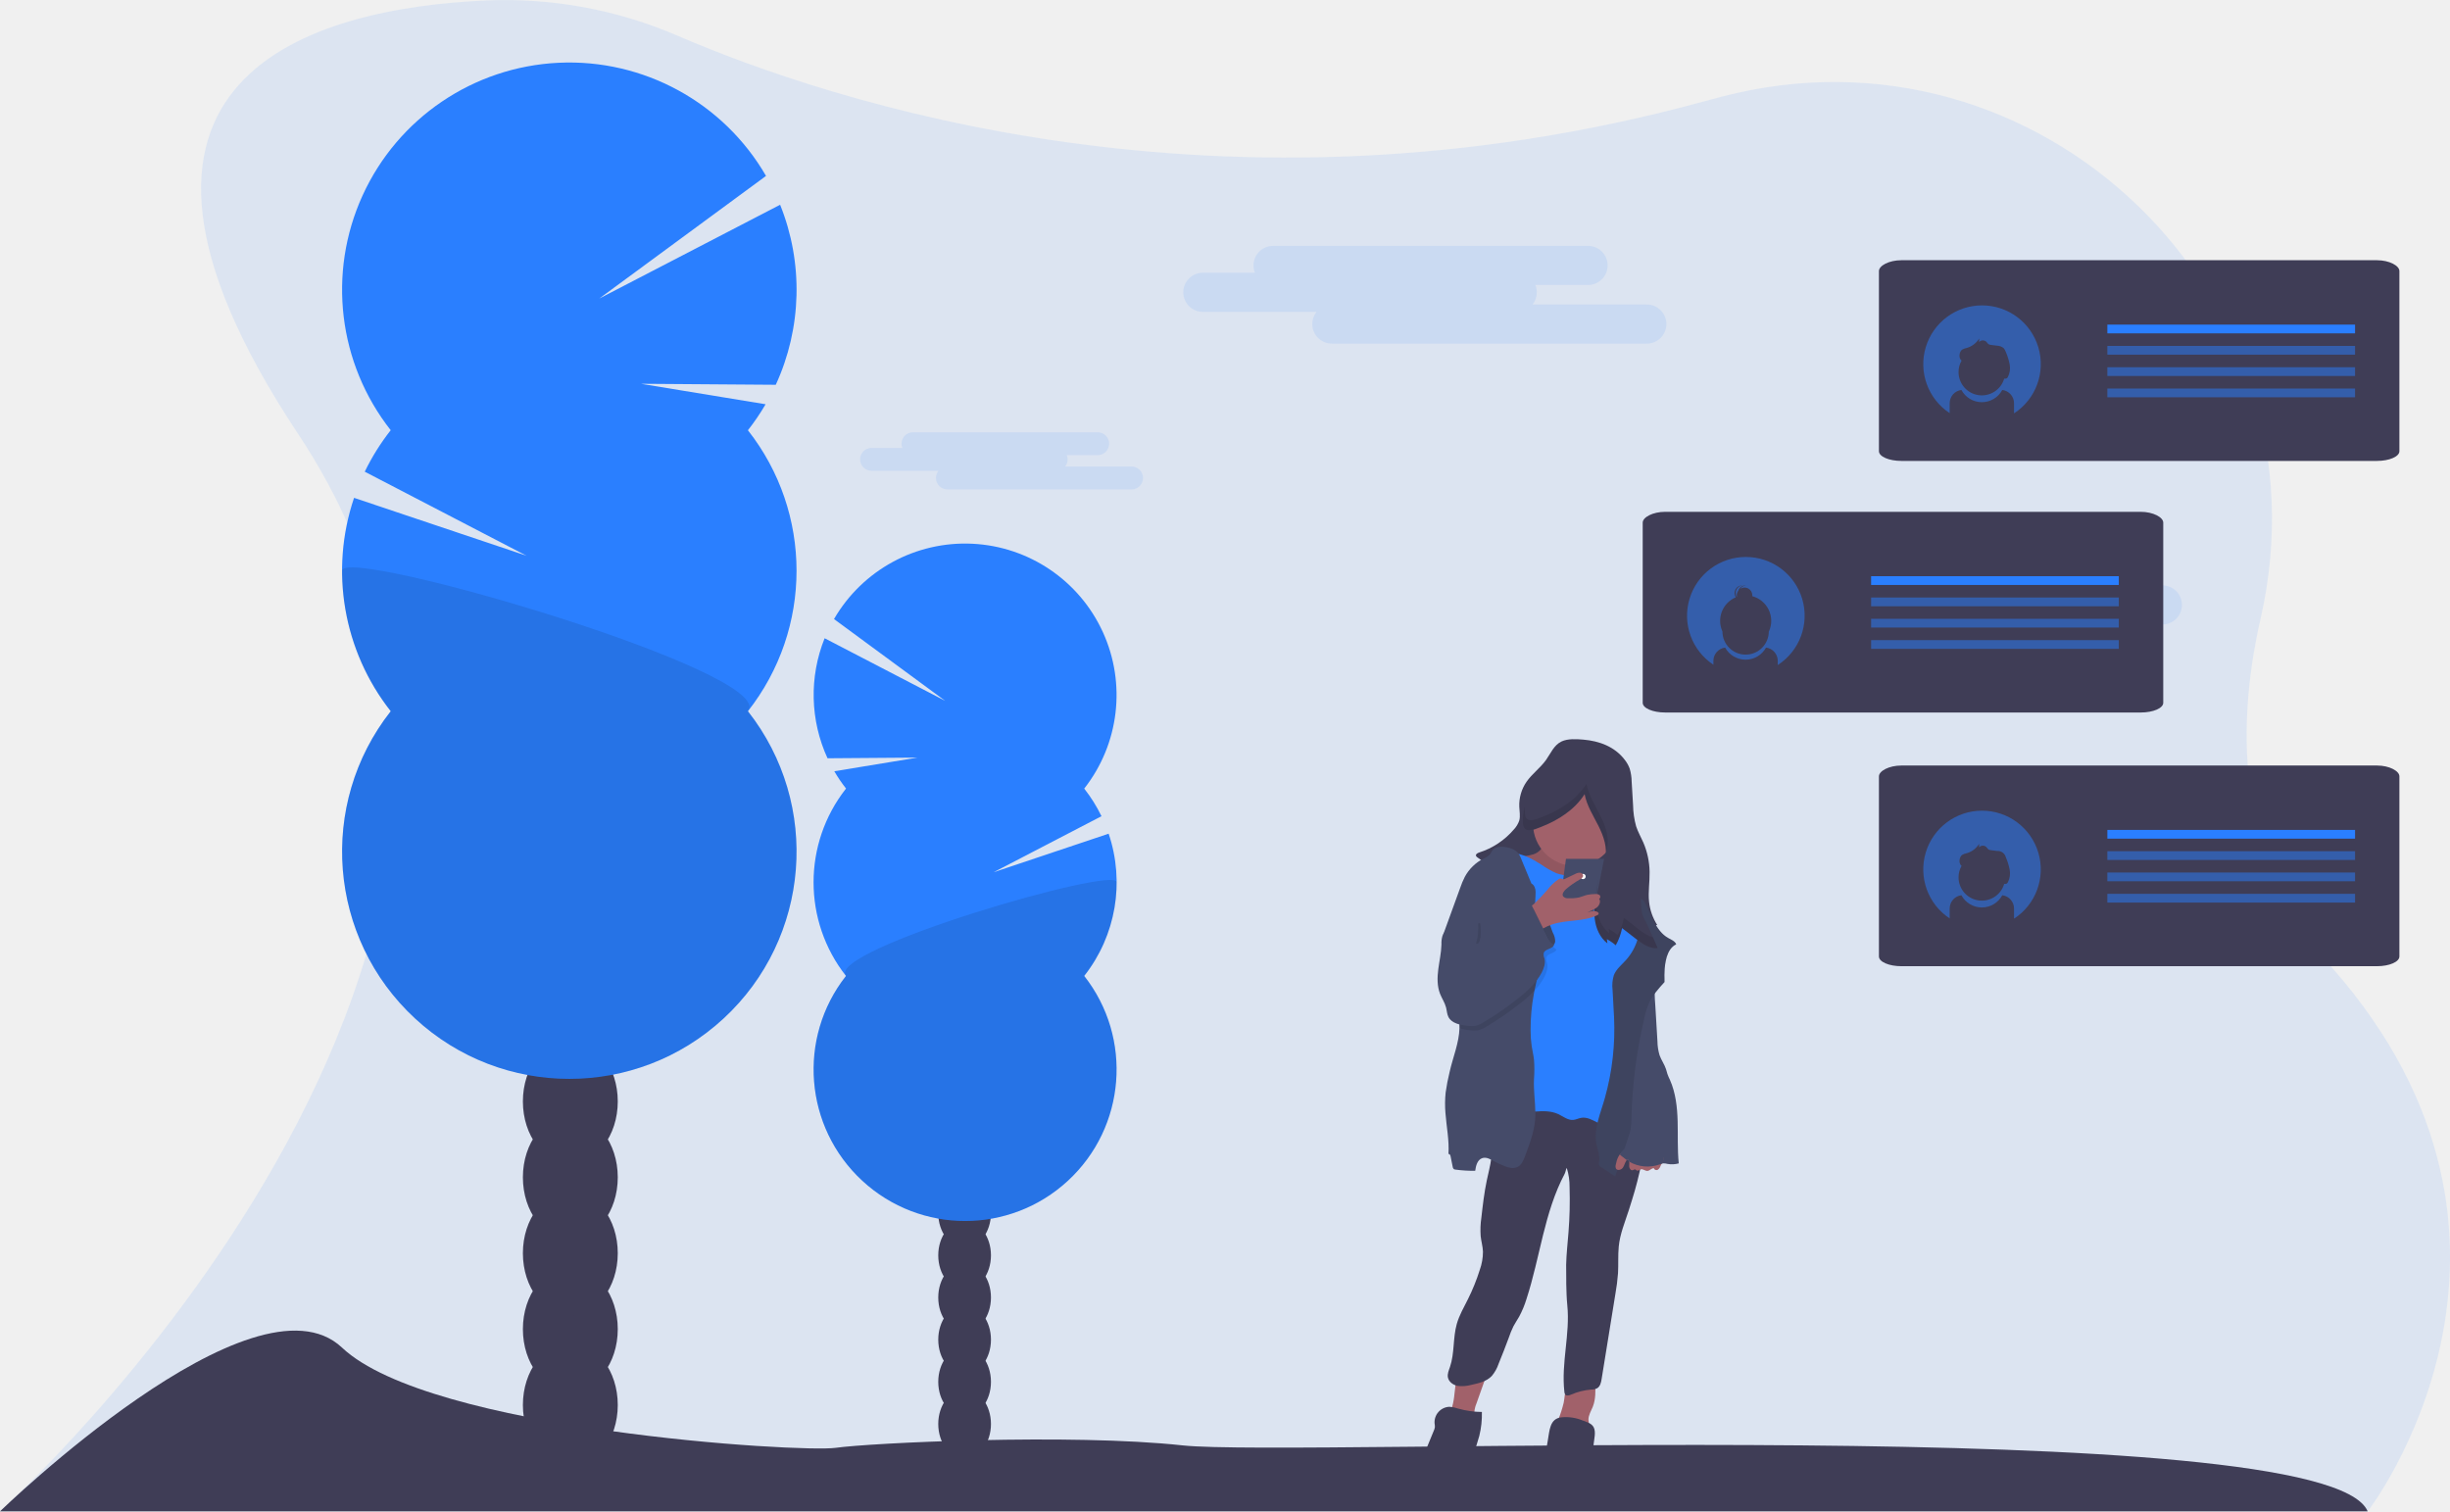
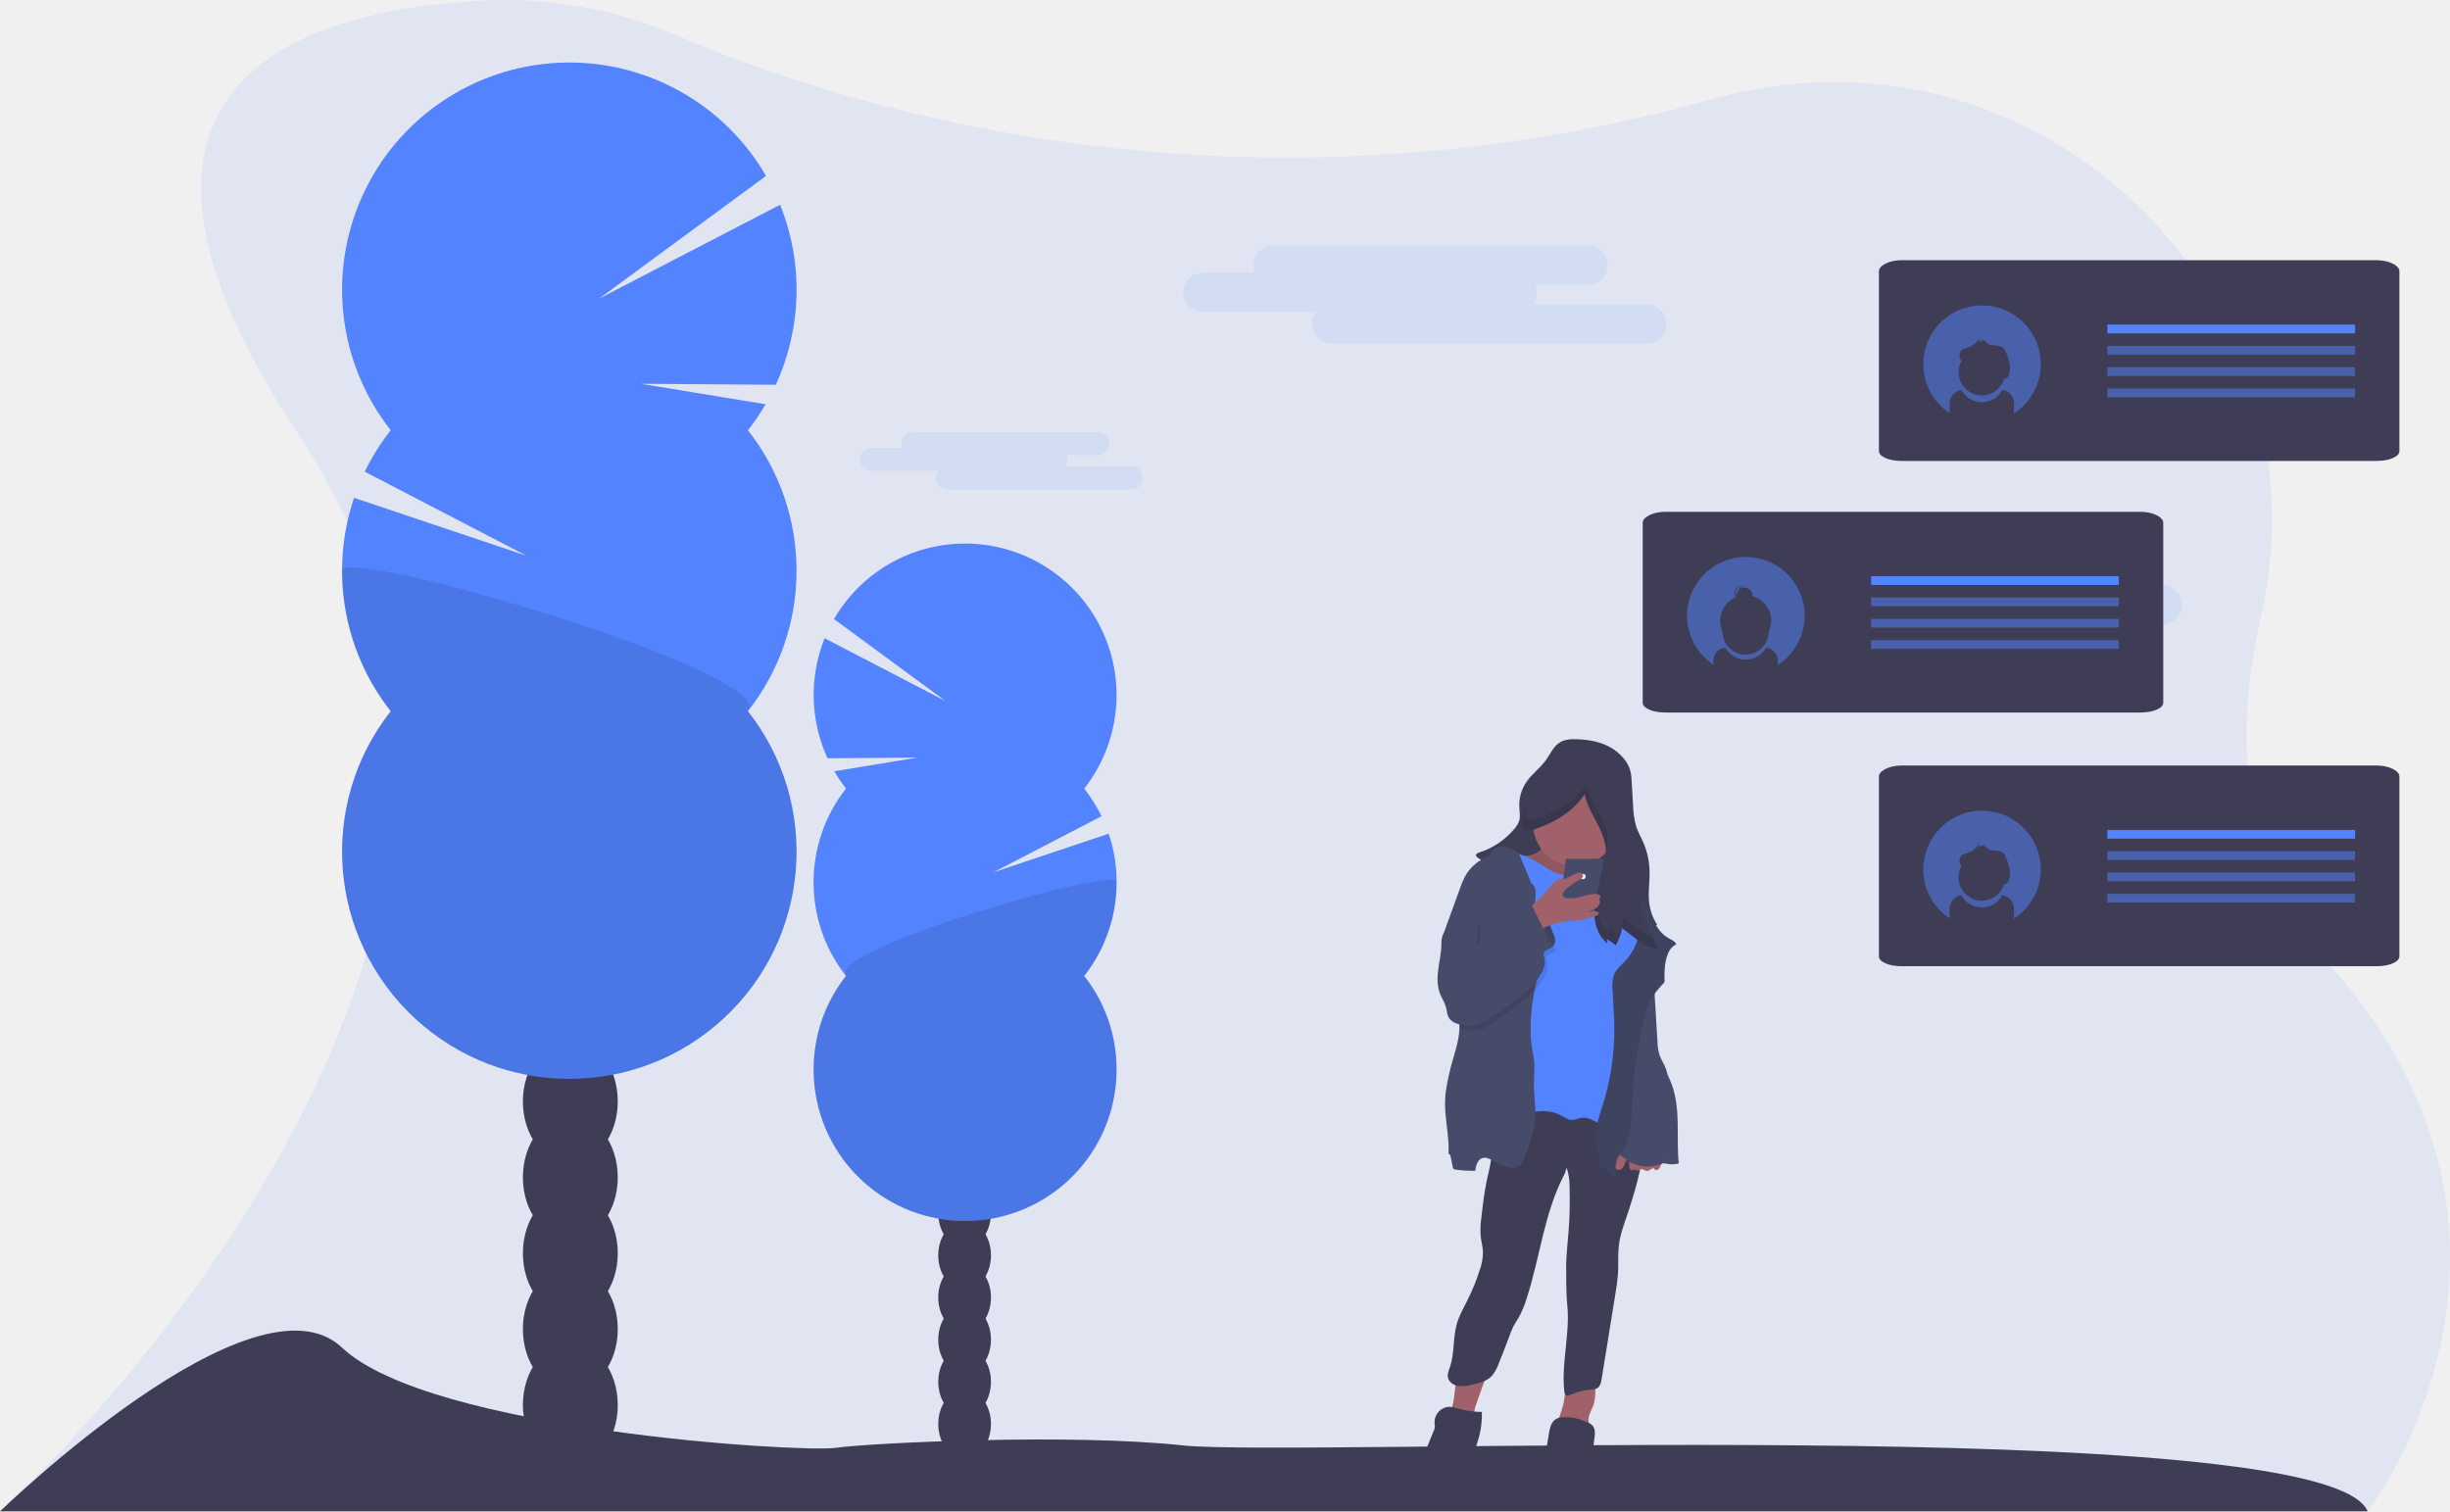
<svg xmlns="http://www.w3.org/2000/svg" id="abd2d575-db47-4a01-ab9c-7ced98725eec" data-name="Layer 1" width="1162" height="716.89" viewBox="0 0 1162 716.89">
-   <path d="M19,808.44H1142S1240.45,681,1124.57,550c-43-48.58-46.27-108.65-33.39-165C1126,232.68,986.65,97.88,835.46,137.44c-2.88.76-5.79,1.53-8.72,2.33-227.89,62.15-414.47-.31-486.28-31.23a206.52,206.52,0,0,0-90.8-16.78c-80.59,3.6-202.72,34.64-89.28,205.62C320.31,538.42,19,808.44,19,808.44Z" transform="translate(-19 -91.56)" fill="#2a7fff" opacity="0.1" />
+   <path d="M19,808.44H1142S1240.45,681,1124.57,550c-43-48.58-46.27-108.65-33.39-165C1126,232.68,986.65,97.88,835.46,137.44c-2.88.76-5.79,1.53-8.72,2.33-227.89,62.15-414.47-.31-486.28-31.23a206.52,206.52,0,0,0-90.8-16.78c-80.59,3.6-202.72,34.64-89.28,205.62C320.31,538.42,19,808.44,19,808.44Z" transform="translate(-19 -91.56)" fill="#5383ff" opacity="0.1" />
  <ellipse cx="270.5" cy="666.44" rx="22.5" ry="29.45" fill="#3f3d56" />
  <ellipse cx="270.5" cy="630.44" rx="22.5" ry="29.45" fill="#3f3d56" />
  <ellipse cx="270.5" cy="594.44" rx="22.5" ry="29.45" fill="#3f3d56" />
  <ellipse cx="270.5" cy="558.44" rx="22.5" ry="29.45" fill="#3f3d56" />
  <ellipse cx="270.5" cy="522.44" rx="22.5" ry="29.45" fill="#3f3d56" />
  <ellipse cx="270.5" cy="486.44" rx="22.5" ry="29.45" fill="#3f3d56" />
  <ellipse cx="270.5" cy="450.44" rx="22.5" ry="29.45" fill="#3f3d56" />
  <ellipse cx="457.5" cy="675.44" rx="12.5" ry="16.36" fill="#3f3d56" />
  <ellipse cx="457.5" cy="655.44" rx="12.5" ry="16.36" fill="#3f3d56" />
  <ellipse cx="457.5" cy="635.44" rx="12.5" ry="16.36" fill="#3f3d56" />
  <ellipse cx="457.5" cy="615.44" rx="12.5" ry="16.36" fill="#3f3d56" />
  <ellipse cx="457.5" cy="595.44" rx="12.5" ry="16.36" fill="#3f3d56" />
  <ellipse cx="457.5" cy="575.44" rx="12.5" ry="16.36" fill="#3f3d56" />
  <ellipse cx="457.5" cy="555.44" rx="12.5" ry="16.36" fill="#3f3d56" />
-   <path d="M373.73,295.64a109.12,109.12,0,0,0,8.38-12.33L323,273.6l63.94.47A108,108,0,0,0,389,188.68l-85.79,44.5L382.31,175a107.78,107.78,0,1,0-178,120.62A107.91,107.91,0,0,0,192,315.3l76.74,39.87L186.93,327.7a107.81,107.81,0,0,0,17.38,101.21,107.77,107.77,0,1,0,169.42,0,107.81,107.81,0,0,0,0-133.27Z" transform="translate(-19 -91.56)" fill="#2a7fff" />
+   <path d="M373.73,295.64a109.12,109.12,0,0,0,8.38-12.33L323,273.6l63.94.47A108,108,0,0,0,389,188.68l-85.79,44.5L382.31,175a107.78,107.78,0,1,0-178,120.62A107.91,107.91,0,0,0,192,315.3l76.74,39.87L186.93,327.7a107.81,107.81,0,0,0,17.38,101.21,107.77,107.77,0,1,0,169.42,0,107.81,107.81,0,0,0,0-133.27Z" transform="translate(-19 -91.56)" fill="#5383ff" />
  <path d="M181.24,362.28a107.29,107.29,0,0,0,23.07,66.63,107.77,107.77,0,1,0,169.42,0C388.17,410.57,181.24,350.18,181.24,362.28Z" transform="translate(-19 -91.56)" opacity="0.1" />
-   <path d="M420.28,465.61a70.68,70.68,0,0,1-5.58-8.22l39.41-6.48-42.63.32a72,72,0,0,1-1.37-56.93L467.3,424,414.56,385.2a71.85,71.85,0,1,1,118.67,80.41,71.62,71.62,0,0,1,8.19,13.1l-51.16,26.58L544.81,487a71.85,71.85,0,0,1-11.58,67.48,71.85,71.85,0,1,1-113,0,71.89,71.89,0,0,1,0-88.85Z" transform="translate(-19 -91.56)" fill="#2a7fff" />
+   <path d="M420.28,465.61a70.68,70.68,0,0,1-5.58-8.22l39.41-6.48-42.63.32a72,72,0,0,1-1.37-56.93L467.3,424,414.56,385.2a71.85,71.85,0,1,1,118.67,80.41,71.62,71.62,0,0,1,8.19,13.1l-51.16,26.58L544.81,487a71.85,71.85,0,0,1-11.58,67.48,71.85,71.85,0,1,1-113,0,71.89,71.89,0,0,1,0-88.85Z" transform="translate(-19 -91.56)" fill="#5383ff" />
  <path d="M548.61,510a71.57,71.57,0,0,1-15.38,44.43,71.85,71.85,0,1,1-113,0C410.65,542.23,548.61,502,548.61,510Z" transform="translate(-19 -91.56)" opacity="0.1" />
  <path d="M19,808.44s120.52-117,162.24-77.64,217.87,49.83,234.1,47.51,111.25-6.95,164.56-1.16,542.35-16.22,562.05,31.29Z" transform="translate(-19 -91.56)" fill="#3f3d56" />
-   <path d="M800.08,236h-54.2a9.23,9.23,0,0,0,2-5.8,9.33,9.33,0,0,0-.68-3.47h25a9.27,9.27,0,0,0,0-18.54H622.77a9.3,9.3,0,0,0-9.27,9.27,9.1,9.1,0,0,0,.69,3.47h-25a9.28,9.28,0,0,0,0,18.55h54.2a9.2,9.2,0,0,0-2,5.79,9.3,9.3,0,0,0,9.27,9.27H800.08a9.27,9.27,0,0,0,0-18.54Z" transform="translate(-19 -91.56)" fill="#2a7fff" opacity="0.1" />
-   <path d="M1044.6,369.23H990.4a9.23,9.23,0,0,0,2.05-5.8,9.13,9.13,0,0,0-.68-3.47h25a9.27,9.27,0,0,0,0-18.54H867.3a9.3,9.3,0,0,0-9.27,9.27,9.09,9.09,0,0,0,.68,3.47h-25a9.28,9.28,0,0,0,0,18.55h54.2a9.2,9.2,0,0,0-2,5.79,9.3,9.3,0,0,0,9.27,9.27H1044.6a9.27,9.27,0,1,0,0-18.54Z" transform="translate(-19 -91.56)" fill="#2a7fff" opacity="0.1" />
-   <path d="M555.92,312.84H524.17a5.39,5.39,0,0,0,1.2-3.39,5.53,5.53,0,0,0-.4-2h14.66a5.43,5.43,0,0,0,0-10.86H452a5.45,5.45,0,0,0-5.43,5.43,5.34,5.34,0,0,0,.41,2H432.36a5.43,5.43,0,1,0,0,10.86h31.75a5.39,5.39,0,0,0-1.2,3.39,5.45,5.45,0,0,0,5.43,5.44h87.58a5.44,5.44,0,0,0,0-10.87Z" transform="translate(-19 -91.56)" fill="#2a7fff" opacity="0.1" />
+   <path d="M800.08,236h-54.2a9.23,9.23,0,0,0,2-5.8,9.33,9.33,0,0,0-.68-3.47h25a9.27,9.27,0,0,0,0-18.54H622.77a9.3,9.3,0,0,0-9.27,9.27,9.1,9.1,0,0,0,.69,3.47h-25a9.28,9.28,0,0,0,0,18.55h54.2a9.2,9.2,0,0,0-2,5.79,9.3,9.3,0,0,0,9.27,9.27H800.08a9.27,9.27,0,0,0,0-18.54Z" transform="translate(-19 -91.56)" fill="#5383ff" opacity="0.1" />
+   <path d="M1044.6,369.23H990.4a9.23,9.23,0,0,0,2.05-5.8,9.13,9.13,0,0,0-.68-3.47h25a9.27,9.27,0,0,0,0-18.54H867.3a9.3,9.3,0,0,0-9.27,9.27,9.09,9.09,0,0,0,.68,3.47h-25a9.28,9.28,0,0,0,0,18.55h54.2a9.2,9.2,0,0,0-2,5.79,9.3,9.3,0,0,0,9.27,9.27H1044.6a9.27,9.27,0,1,0,0-18.54Z" transform="translate(-19 -91.56)" fill="#5383ff" opacity="0.1" />
+   <path d="M555.92,312.84H524.17a5.39,5.39,0,0,0,1.2-3.39,5.53,5.53,0,0,0-.4-2h14.66a5.43,5.43,0,0,0,0-10.86H452a5.45,5.45,0,0,0-5.43,5.43,5.34,5.34,0,0,0,.41,2H432.36a5.43,5.43,0,1,0,0,10.86h31.75a5.39,5.39,0,0,0-1.2,3.39,5.45,5.45,0,0,0,5.43,5.44h87.58a5.44,5.44,0,0,0,0-10.87Z" transform="translate(-19 -91.56)" fill="#5383ff" opacity="0.1" />
  <path d="M708.47,755.55a23.78,23.78,0,0,1-1.74,6A43,43,0,0,0,717.34,764a1,1,0,0,0,.68-.1c.27-.21.23-.63.19-1a13.29,13.29,0,0,1,1.1-5.76q3-8.35,5.92-16.72c-3.46-1.57-10.62-.62-13.54,2C709,744.84,709.12,752.17,708.47,755.55Z" transform="translate(-19 -91.56)" fill="#a1616a" />
  <path d="M758.09,764.88a1.92,1.92,0,0,0-.18.74c0,.89,1.18,1.2,2.07,1.28a56.67,56.67,0,0,1,12.62,2.63c.5-1.48-.2-3.07-.22-4.62,0-2.16,1.27-4.08,2.06-6.09,1.41-3.55,1.3-7.49,1.17-11.31-3.42.23-11.58-1.35-13.49,2.19-1.06,2-1,5-1.48,7.2A55.7,55.7,0,0,1,758.09,764.88Z" transform="translate(-19 -91.56)" fill="#a1616a" />
  <path d="M737.75,611.19l-9,.53a2.58,2.58,0,0,0-1.64.48,2.46,2.46,0,0,0-.61,1.57c-1.2,9,.91,18.19-.21,27.19-.45,3.54-1.39,7-2.12,10.48-1.23,5.81-1.9,11.72-2.57,17.62a40.19,40.19,0,0,0-.34,8.83c.26,2.48,1,4.9,1.09,7.39a25.7,25.7,0,0,1-1.52,8.64,94,94,0,0,1-5.6,13.87c-1.93,3.87-4.14,7.64-5.31,11.8-1.86,6.62-1,13.83-3.21,20.34-.55,1.6-1.29,3.25-1,4.91.39,2.15,2.48,3.68,4.63,4.09a16.44,16.44,0,0,0,6.49-.49c3.51-.75,7.24-1.62,9.71-4.22a17.78,17.78,0,0,0,3.24-5.82c1.63-4,3.25-8.06,4.74-12.14a46.12,46.12,0,0,1,2.3-5.65c.82-1.56,1.84-3,2.71-4.56a46.34,46.34,0,0,0,3.48-8.4c6.42-19.7,8.38-41,18.08-59.3.46-.87.52-2,1-2.82a29.14,29.14,0,0,1,1.34,9.21,193.59,193.59,0,0,1-.51,21.27c-.4,5.16-1,10.31-1.12,15.49,0,2.36,0,4.73.05,7.1l0,1.93c.08,3.37.16,6.74.49,10.09,1.41,13.84-2.95,27.3-1.38,41.12a2.39,2.39,0,0,0,.46,1.36c.67.72,1.86.33,2.77-.06a29.76,29.76,0,0,1,9.46-2.36,6.38,6.38,0,0,0,2.87-.64c1.44-.86,1.85-2.73,2.11-4.39q3.27-20.19,6.53-40.38a96.54,96.54,0,0,0,1.24-9.73c.25-4.24-.06-8.5.35-12.72.57-6,3-11.7,4.82-17.4.94-3,1.89-5.95,2.75-8.95s1.65-6.11,2.35-9.19c1.2-5.36,2.14-10.89,1.31-16.32s-3.69-10.79-8.51-13.41c-3.53-1.93-7.67-2.22-11.66-2.66-11.39-1.25-22.74-4-34.15-3C741.68,612.07,739.79,611.07,737.75,611.19Z" transform="translate(-19 -91.56)" fill="#3f3d56" />
  <path d="M712.51,794.74a12.83,12.83,0,0,0,1.42-3l3.69-10a86.92,86.92,0,0,0,3-9.13,42.77,42.77,0,0,0,1.22-11.32,42.15,42.15,0,0,1-11.11-1.56,17.17,17.17,0,0,0-4.22-.89,7.34,7.34,0,0,0-7.12,7.77,11.19,11.19,0,0,1,.16,1.82,5.69,5.69,0,0,1-.52,1.75l-3.94,9.6a21.07,21.07,0,0,0-2,7.4C692.81,796.16,706.84,802.91,712.51,794.74Z" transform="translate(-19 -91.56)" fill="#3f3d56" />
  <path d="M750.51,793.87a17.17,17.17,0,0,0,0,4.53c.78,4.23,4.87,7.44,9.16,7.74a13.13,13.13,0,0,0,11.11-5.47,11.8,11.8,0,0,0,1.85-3.55,18.43,18.43,0,0,0,.62-3.77l1.59-16.83c.23-2.36,1.19-5.77,0-8-1-1.89-3.43-2.51-5.3-3.22a20.85,20.85,0,0,0-9.82-1.47c-5.83.49-5.77,6.44-6.65,11.19Q751.35,784.4,750.51,793.87Z" transform="translate(-19 -91.56)" fill="#3f3d56" />
  <path d="M752.24,452.06c-2.69,3.77-6.61,6.54-9.25,10.35a19.45,19.45,0,0,0-3.41,11.85c.09,2.16.54,4.37,0,6.46A11.49,11.49,0,0,1,737,485a35.94,35.94,0,0,1-16.43,10.92c-.77.24-1.73.76-1.54,1.54a1.59,1.59,0,0,0,.71.81l13,9.31c7.63,5.47,15.3,11,23.74,15.09a84.34,84.34,0,0,0,48.5,7.63,25.29,25.29,0,0,1-3.85-11c-.5-4.7.34-9.44.25-14.17a36.62,36.62,0,0,0-3-14c-1.12-2.57-2.54-5-3.4-7.67a39.68,39.68,0,0,1-1.44-10l-.67-11.19a22.58,22.58,0,0,0-.93-6.13,15.19,15.19,0,0,0-2.38-4.22c-4.76-6.22-12-8.88-19.58-9.53-3.31-.28-7.36-.55-10.41.89C755.92,445.07,754.44,449,752.24,452.06Z" transform="translate(-19 -91.56)" fill="#3f3d56" />
  <path d="M751,492.42a7.43,7.43,0,0,1-4.69,4.36,22.12,22.12,0,0,1-6.54,1L735,498a2.08,2.08,0,0,0-1.47.44,1.72,1.72,0,0,0-.42,1.07c-.3,2.54,1.18,4.91,2.66,7,4.74,6.64,10.42,12.95,17.83,16.34a29.41,29.41,0,0,0,33.9-6.84,3,3,0,0,0,.94-1.67A2.81,2.81,0,0,0,787,512c-1.58-1.17-3.44-1.93-5-3.09a15,15,0,0,1-5.43-8.21,24.7,24.7,0,0,1-.45-9.95c-5.93-1.69-12.39-.35-18.33-2-1.39-.38-4-1.84-5.46-1S751.46,491,751,492.42Z" transform="translate(-19 -91.56)" fill="#a1616a" />
  <path d="M751,492.42a7.43,7.43,0,0,1-4.69,4.36,22.12,22.12,0,0,1-6.54,1L735,498a2.08,2.08,0,0,0-1.47.44,1.72,1.72,0,0,0-.42,1.07c-.3,2.54,1.18,4.91,2.66,7,4.74,6.64,10.42,12.95,17.83,16.34a29.41,29.41,0,0,0,33.9-6.84,3,3,0,0,0,.94-1.67A2.81,2.81,0,0,0,787,512c-1.58-1.17-3.44-1.93-5-3.09a15,15,0,0,1-5.43-8.21,24.7,24.7,0,0,1-.45-9.95c-5.93-1.69-12.39-.35-18.33-2-1.39-.38-4-1.84-5.46-1S751.46,491,751,492.42Z" transform="translate(-19 -91.56)" opacity="0.1" />
  <circle cx="747.07" cy="390.79" r="19.97" fill="#a1616a" />
-   <path d="M780.6,502.7a65.52,65.52,0,0,1-11.46,3.72,22.06,22.06,0,0,1-11.9-.65,41.43,41.43,0,0,1-7.37-4.2c-4.14-2.65-8.66-5-13.56-5.48-2.29-.24-4.79,0-6.6,1.42a9,9,0,0,0-2.91,6c-.66,4.76.47,9.56,1.48,14.26,3.83,17.85,6,36.52,1.71,54.28-2.25,9.43.18,19.24.51,28.93a34.62,34.62,0,0,0,1.31,9.85c1.05,3.15,3.17,6.1,6.23,7.39,2.85,1.2,6.08.83,9.16.58,3.67-.29,7.5-.34,10.83,1.2,2.36,1.1,4.57,3,7.15,2.77,1.32-.12,2.52-.8,3.83-1,2.63-.44,5.15,1,7.54,2.18a46.66,46.66,0,0,0,19,4.81c3.37-7.93,1.63-16.85,2-25.46.15-3.22.63-6.42.82-9.64a107.82,107.82,0,0,0-.15-11.65L797,555.81c-.35-7.13,3.29-14.11,3-21.23a64.26,64.26,0,0,0-1.37-9.86c-.22-1.1-.45-2.19-.76-3.26-2.2-7.51-8.53-13-14.58-17.93A2.93,2.93,0,0,0,780.6,502.7Z" transform="translate(-19 -91.56)" fill="#2a7fff" />
+   <path d="M780.6,502.7a65.52,65.52,0,0,1-11.46,3.72,22.06,22.06,0,0,1-11.9-.65,41.43,41.43,0,0,1-7.37-4.2c-4.14-2.65-8.66-5-13.56-5.48-2.29-.24-4.79,0-6.6,1.42a9,9,0,0,0-2.91,6c-.66,4.76.47,9.56,1.48,14.26,3.83,17.85,6,36.52,1.71,54.28-2.25,9.43.18,19.24.51,28.93a34.62,34.62,0,0,0,1.31,9.85c1.05,3.15,3.17,6.1,6.23,7.39,2.85,1.2,6.08.83,9.16.58,3.67-.29,7.5-.34,10.83,1.2,2.36,1.1,4.57,3,7.15,2.77,1.32-.12,2.52-.8,3.83-1,2.63-.44,5.15,1,7.54,2.18a46.66,46.66,0,0,0,19,4.81c3.37-7.93,1.63-16.85,2-25.46.15-3.22.63-6.42.82-9.64a107.82,107.82,0,0,0-.15-11.65L797,555.81c-.35-7.13,3.29-14.11,3-21.23a64.26,64.26,0,0,0-1.37-9.86c-.22-1.1-.45-2.19-.76-3.26-2.2-7.51-8.53-13-14.58-17.93A2.93,2.93,0,0,0,780.6,502.7Z" transform="translate(-19 -91.56)" fill="#5383ff" />
  <path d="M747.22,619.63c.08,7-2.44,13.77-4.91,20.34-.76,2-1.69,4.22-3.63,5.15s-4.11.33-6-.41a40.37,40.37,0,0,1-5.13-2.37c-1.74-1-3.7-2.07-5.57-1.43-2.29.78-3,3.63-3.31,6a63.45,63.45,0,0,1-9.35-.57,1.76,1.76,0,0,1-.82-.26,1.73,1.73,0,0,1-.52-1.12c-.32-1.67-.65-3.33-1-5-.1-.52-.48-1.21-1-1,.42-6.48-.93-12.93-1.42-19.4a51.45,51.45,0,0,1,.1-9.85,95.42,95.42,0,0,1,1.88-9.73c1.54-6.86,4.5-13.83,4.67-20.79a23.49,23.49,0,0,0-.27-4.18q-2.12-13.09-4.22-26.2c-.36-2.18-.71-4.38-1.22-6.53-.38-1.6-.74-3.15-1.15-4.69-.25-.94-.52-1.87-.83-2.81q4-11,8-22a40.43,40.43,0,0,1,2.2-5.27,20.62,20.62,0,0,1,8.95-8.73,8.07,8.07,0,0,0,3-2c.39-.51.63-1.13,1-1.66,1.41-2,4.3-2.16,6.71-1.72,2.21.39,4.5,1.23,5.84,3A11.77,11.77,0,0,1,740.5,499q2.4,5.82,4.82,11.63c1.37.66,2,2.45,2,4,0,2.88-.41,5.75-.29,8.63,0,.21,0,.41.06.62.36,2.59,2.19,4.77,2.81,7.37,2.38,9.95-1.09,20.19-3.13,30.25-.08.4-.16.79-.23,1.19a90.88,90.88,0,0,0-1.6,17.73,50.68,50.68,0,0,0,.52,7.38c.33,2.15.86,4.27,1.1,6.44a59.58,59.58,0,0,1,0,9.06C746.28,608.71,747.16,614.16,747.22,619.63Z" transform="translate(-19 -91.56)" fill="#454b69" />
  <path d="M755.46,533.92a8.61,8.61,0,0,1,1.14,4,2.66,2.66,0,0,1-.6,1.66,2.5,2.5,0,0,1-2.29.63,6.29,6.29,0,0,1-2.23-1,5.17,5.17,0,0,1-2.13-2.14,5.57,5.57,0,0,1-.32-1.34l-.53-3.38a4.31,4.31,0,0,1,0-2c.45-1.39,2.47-3.85,4-2.65S754.71,532.32,755.46,533.92Z" transform="translate(-19 -91.56)" fill="#454b69" />
  <path d="M814,539.48c-.59-1.54-2.35-2.19-3.79-3-3-1.67-5.08-4.59-6.66-7.63s-2.76-6.28-4.47-9.24a3.6,3.6,0,0,0-1.14-1.36,1.38,1.38,0,0,0-1.66.1,1.8,1.8,0,0,0-.37.95c-.36,2.21.27,4.44.61,6.65a25.92,25.92,0,0,1-6.34,21c-2.07,2.29-4.64,4.3-5.75,7.18a16.91,16.91,0,0,0-.6,7l.69,12.76a120.6,120.6,0,0,1-4.35,38.49c-2,7.2-5.38,14.47-4,21.81.52,2.81,1.74,5.6,1.24,8.42a2.87,2.87,0,0,0,0,1.64,2.39,2.39,0,0,0,1,.93l6.65,4.34,6-17.77a32.86,32.86,0,0,0,1.33-4.65,35.54,35.54,0,0,0,.39-5.46,230.54,230.54,0,0,1,6.17-47.44,36.41,36.41,0,0,1,2-6.56c1.73-3.89,4.64-7.11,7.51-10.27.07-1.47-.12-2.94,0-4.42a28.29,28.29,0,0,1,1.09-7.62C810.33,542.9,811.67,540.56,814,539.48Z" transform="translate(-19 -91.56)" fill="#454b69" />
  <path d="M803.91,556.08a90.29,90.29,0,0,0,.19,12.63l1,16.74a24.07,24.07,0,0,0,1,6.61c.8,2.28,2.28,4.28,3.05,6.58.26.78.44,1.6.7,2.39.33,1,.78,1.87,1.2,2.8,2.7,6.11,3.44,12.89,3.63,19.56s-.15,13.36.53,20a12.07,12.07,0,0,1-5.31.26,7.43,7.43,0,0,0-2-.27,6.31,6.31,0,0,0-1.68.48,17.31,17.31,0,0,1-14.53-1.3,29,29,0,0,1-3.71-2.72,11.37,11.37,0,0,1-2.54-2.69,10,10,0,0,1-1.15-4.86c-.23-6.79,2-13.39,3.51-20a185.9,185.9,0,0,0,3-19.39c1.11-9.53.81-19.33,3-28.68a7.9,7.9,0,0,1,1.6-3.71,8,8,0,0,1,2.58-1.66C799.93,557.9,801.92,557,803.91,556.08Z" transform="translate(-19 -91.56)" fill="#454b69" />
  <path d="M814,539.48c-.59-1.54-2.35-2.19-3.79-3-3-1.67-5.08-4.59-6.66-7.63s-2.76-6.28-4.47-9.24a3.6,3.6,0,0,0-1.14-1.36,1.38,1.38,0,0,0-1.66.1,1.8,1.8,0,0,0-.37.95c-.36,2.21.27,4.44.61,6.65a25.92,25.92,0,0,1-6.34,21c-2.07,2.29-4.64,4.3-5.75,7.18a16.91,16.91,0,0,0-.6,7l.69,12.76a120.6,120.6,0,0,1-4.35,38.49c-2,7.2-5.38,14.47-4,21.81.52,2.81,1.74,5.6,1.24,8.42a2.87,2.87,0,0,0,0,1.64,2.39,2.39,0,0,0,1,.93l6.65,4.34,6-17.77a32.86,32.86,0,0,0,1.33-4.65,35.54,35.54,0,0,0,.39-5.46,230.54,230.54,0,0,1,6.17-47.44,36.41,36.41,0,0,1,2-6.56c1.73-3.89,4.64-7.11,7.51-10.27.07-1.47-.12-2.94,0-4.42a28.29,28.29,0,0,1,1.09-7.62C810.33,542.9,811.67,540.56,814,539.48Z" transform="translate(-19 -91.56)" opacity="0.1" />
  <path d="M806.59,644.53a3.57,3.57,0,0,1-1.3,1.88c-.67.38-1.76.06-1.82-.71-1.12-.15-2,1.17-3.08,1.26s-2.08-1-3.14-.76c-.68.18-1.32.9-1.94.58-.26-.13-.42-.41-.69-.51-.43-.14-.84.26-1.28.36-.93.21-1.61-.93-1.64-1.88s.25-2-.19-2.82a.6.6,0,0,0-.29-.32c-.3-.14-.63.14-.83.41-.74,1-.95,2.39-1.7,3.43s-2.54,1.53-3.22.45a2.55,2.55,0,0,1-.14-1.81c.45-2.56,1.45-5.31,3.75-6.51,2-1,4.4-.62,6.6-.16q4.59,1,9.17,2.07c.81.19,2.75.29,3.1,1.23S806.91,643.73,806.59,644.53Z" transform="translate(-19 -91.56)" fill="#a1616a" />
  <path d="M770.57,468.25c1,5.39,4.08,10.14,6.55,15.05s4.44,10.49,3.1,15.81a55,55,0,0,1-2,5.39,50.92,50.92,0,0,0-2.06,9.58c-.66,4.42-1.32,8.91-.79,13.35s2.42,8.9,6,11.6l-.28-2a22.23,22.23,0,0,1,4.23,2.91,26.86,26.86,0,0,0,3-8.15l6.79,5.27c3,2.3,6.36,4.72,10.08,4.26l-3-6.91c-.83-1.92-1.66-3.83-2.64-5.68a17.87,17.87,0,0,1-1.62-3.46,15.61,15.61,0,0,1-.44-3.2,223.13,223.13,0,0,0-9.82-52,43.35,43.35,0,0,0-4.73-11A13.78,13.78,0,0,0,779,455c-2.49-1.59-5.55-1.93-8.49-2.23a26.19,26.19,0,0,0-6.19-.14,19,19,0,0,0-6,2.06,32,32,0,0,0-13.84,13.73,27.2,27.2,0,0,0-3.13,13.89c.39,5.1,5.25,2.78,8.53,1.51C758,480.65,765.8,475.73,770.57,468.25Z" transform="translate(-19 -91.56)" fill="#3f3d56" />
  <path d="M755.46,533.92a8.61,8.61,0,0,1,1.14,4,2.66,2.66,0,0,1-.6,1.66,2.5,2.5,0,0,1-2.29.63,6.29,6.29,0,0,1-2.23-1,5.17,5.17,0,0,1-2.13-2.14,5.57,5.57,0,0,1-.32-1.34l-.53-3.38a4.31,4.31,0,0,1,0-2c.45-1.39,2.47-3.85,4-2.65S754.71,532.32,755.46,533.92Z" transform="translate(-19 -91.56)" opacity="0.1" />
  <polygon points="742.71 407.39 738.96 435.48 755.44 434.48 760.8 407.39 742.71 407.39" fill="#454b69" />
  <circle cx="750.82" cy="415.75" r="1.25" fill="#fff" />
  <g opacity="0.1">
    <path d="M780.65,495.73c.17-.49.32-1,.45-1.48,1.33-5.33-.64-10.91-3.11-15.82s-5.51-9.65-6.54-15.05c-4.77,7.48-12.55,12.4-20.68,15.56-3.28,1.27-8.15,3.58-8.54-1.51a20.47,20.47,0,0,1,0-3.41,23.69,23.69,0,0,0-.9,8.15c.39,5.1,5.25,2.78,8.53,1.51,8.14-3.15,15.91-8.07,20.68-15.55,1,5.39,4.08,10.14,6.55,15C779.09,487.09,780.74,491.43,780.65,495.73Z" transform="translate(-19 -91.56)" />
    <path d="M796,532.2q-3.4-2.62-6.79-5.27a26.78,26.78,0,0,1-3,8.16,22,22,0,0,0-4.23-2.92l.28,2c-3.56-2.7-5.45-7.16-6-11.6s.12-8.93.78-13.35c.07-.48.15-1,.22-1.44-.47,2-.78,4.11-1.09,6.18-.66,4.43-1.32,8.91-.79,13.35s2.42,8.9,6,11.6l-.28-2a22.75,22.75,0,0,1,4.23,2.92,27,27,0,0,0,3-8.15q3.4,2.63,6.79,5.27c3,2.29,6.36,4.72,10.08,4.26l-2.16-5C800.49,535.58,798.13,533.86,796,532.2Z" transform="translate(-19 -91.56)" />
  </g>
  <path d="M752.67,513.9a23.59,23.59,0,0,1,5.59-5.34,1.68,1.68,0,0,1,1.15-.32c.32.07.59.31.92.37a1.83,1.83,0,0,0,1.08-.26l4.62-2.22a4.9,4.9,0,0,1,2.21-.64,1.62,1.62,0,0,1,1.61,1.39c0,.86-.85,1.44-1.61,1.87a43.21,43.21,0,0,0-6.48,4.52c-1,.89-2.14,2.36-1.36,3.5a3,3,0,0,0,2.54.85,20.39,20.39,0,0,0,5-.38c1.32-.33,2.56-.92,3.89-1.23a19.13,19.13,0,0,1,3.71-.37,3,3,0,0,1,2.09.45c.55.47.5,1.6-.21,1.74,1,1.33.12,3.29-1.19,4.29s-3,1.41-4.37,2.26c1.6-.57,3.49-1.12,4.91-.18a1,1,0,0,1,.45.56c.09.47-.41.83-.85,1-6.56,3.06-14.33,2-21.2,4.27a22.55,22.55,0,0,0-7.88,4.55c1.07-1-5.52-8-4.95-10,.46-1.64,3.77-3.73,5-5Q750.1,516.89,752.67,513.9Z" transform="translate(-19 -91.56)" fill="#a1616a" />
  <path d="M752.42,545.69a5.34,5.34,0,0,0,.35,2.68c.54,2.26-.25,4.63-1.34,6.69a29,29,0,0,1-4.68,6.39,61.7,61.7,0,0,1-7.06,6.26,152,152,0,0,1-15.4,10.62,12.82,12.82,0,0,1-4.45,1.95,13.33,13.33,0,0,1-3.73-.06,21.53,21.53,0,0,1-4.89-1,23.49,23.49,0,0,0-.27-4.18q-2.12-13.09-4.22-26.2c-.36-2.18-.71-4.38-1.22-6.53-.38-1.6-.74-3.15-1.15-4.69,0,0,0-.08,0-.11,1-2.52,3.93-4.12,4.22-6.8,4.23-.4,8.2-.87,12.44-1.26a28,28,0,0,1-.81,11.84,1.55,1.55,0,0,0,1.55-.95c.31-.57.41-1.23.67-1.83,1-2.28,3.93-2.82,6-4.14,3.64-2.26,5.21-7.16,9.13-8.86a1.43,1.43,0,0,1,.92-.16c.86.23,1,1.74,1.93,1.68a1.32,1.32,0,0,0,.74-.42c1.6-1.45,3.6-2.65,5.19-4.09.22.43.43.86.64,1.29q3.34,6.76,6.67,13.53c.87,1.76,1.84,3.63,3.57,4.56C756.55,543.9,753.05,543.66,752.42,545.69Z" transform="translate(-19 -91.56)" opacity="0.1" />
  <path d="M707.37,528.6c-.28,2.69-3.23,4.29-4.22,6.81a12.2,12.2,0,0,0-.49,4.14c-.1,4-1,7.82-1.5,11.73s-.6,8,.84,11.68c.86,2.18,2.24,4.16,2.83,6.43.4,1.52.43,3.16,1.14,4.56,1.55,3,5.5,3.78,8.89,4.15a13.33,13.33,0,0,0,3.73.06,13,13,0,0,0,4.46-1.95,152.94,152.94,0,0,0,15.39-10.62c4.57-3.57,9-7.53,11.74-12.65,1.09-2.06,1.88-4.43,1.35-6.69a5.13,5.13,0,0,1-.35-2.68c.63-2,4.12-1.79,4.88-3.78-1.73-.92-2.7-2.79-3.56-4.55l-7.31-14.83c-1.6,1.45-3.6,2.65-5.19,4.1a1.38,1.38,0,0,1-.75.42c-.89.06-1.07-1.45-1.93-1.68a1.46,1.46,0,0,0-.91.15c-3.93,1.71-5.5,6.61-9.14,8.87-2.12,1.32-5,1.86-6,4.14-.26.59-.36,1.26-.67,1.83a1.55,1.55,0,0,1-1.55,1,27.88,27.88,0,0,0,.81-11.84C715.58,527.74,711.61,528.21,707.37,528.6Z" transform="translate(-19 -91.56)" fill="#454b69" />
  <path d="M806.24,643.86c.27-.1.54-.21.81-.29a3.32,3.32,0,0,0,.9-3.6c-.35-.94-2.29-1-3.1-1.23q-4.58-1.1-9.17-2.06c-2.2-.47-4.61-.88-6.6.15-.74.39-1.35,1.69-1.85,2.35l.77.66c.83.69,1.68,1.37,2.56,2a.63.63,0,0,1,.66-.21.6.6,0,0,1,.29.32,2,2,0,0,1,.21.63A17.26,17.26,0,0,0,806.24,643.86Z" transform="translate(-19 -91.56)" fill="#454b69" />
  <path d="M1157,459.81v85.44c0,2.54-4.76,4.61-10.65,4.61H920.81c-5.89,0-10.66-2.07-10.66-4.61V459.81c0-2.55,4.77-5.14,10.66-5.14h225.55C1152.25,454.67,1157,457.26,1157,459.81Z" transform="translate(-19 -91.56)" fill="#3f3d56" />
-   <rect x="999.49" y="393.65" width="117.48" height="4.15" fill="#2a7fff" />
-   <rect x="999.49" y="403.75" width="117.48" height="4.15" fill="#2a7fff" opacity="0.5" />
-   <rect x="999.49" y="413.86" width="117.48" height="4.15" fill="#2a7fff" opacity="0.5" />
-   <rect x="999.49" y="423.97" width="117.48" height="4.15" fill="#2a7fff" opacity="0.5" />
-   <path d="M959.05,476.09a27.85,27.85,0,0,0-15.35,51.1v-4.72a6.34,6.34,0,0,1,5.57-6.27,11,11,0,0,0,19.38,0,6.35,6.35,0,0,1,5.58,6.27v4.84a27.86,27.86,0,0,0-15.18-51.22Zm12.25,34a1.72,1.72,0,0,1-.37.48,1.6,1.6,0,0,1-.81.27,5.24,5.24,0,0,1-.56,0,11.05,11.05,0,0,1-21.65-3.14,10.91,10.91,0,0,1,1.44-5.44,1.25,1.25,0,0,1-.12-.08c-1.39-1.15-1-4.15.36-5.11a7.58,7.58,0,0,1,2.29-.84,10.11,10.11,0,0,0,5.8-4.43,9.44,9.44,0,0,1-.06,1.68,2.45,2.45,0,0,1,3.5-.12,6.67,6.67,0,0,0,1,1.12,2.78,2.78,0,0,0,1.24.35l2.77.36a4,4,0,0,1,4.21,3,27.71,27.71,0,0,1,1.82,5.87A9.39,9.39,0,0,1,971.3,510.1Z" transform="translate(-19 -91.56)" fill="#2a7fff" opacity="0.5" />
+   <rect x="999.49" y="393.65" width="117.48" height="4.15" fill="#5383ff" />
+   <rect x="999.49" y="403.75" width="117.48" height="4.15" fill="#5383ff" opacity="0.5" />
+   <rect x="999.49" y="413.86" width="117.48" height="4.15" fill="#5383ff" opacity="0.5" />
+   <rect x="999.49" y="423.97" width="117.48" height="4.15" fill="#5383ff" opacity="0.5" />
+   <path d="M959.05,476.09a27.85,27.85,0,0,0-15.35,51.1v-4.72a6.34,6.34,0,0,1,5.57-6.27,11,11,0,0,0,19.38,0,6.35,6.35,0,0,1,5.58,6.27v4.84a27.86,27.86,0,0,0-15.18-51.22Zm12.25,34a1.72,1.72,0,0,1-.37.48,1.6,1.6,0,0,1-.81.27,5.24,5.24,0,0,1-.56,0,11.05,11.05,0,0,1-21.65-3.14,10.91,10.91,0,0,1,1.44-5.44,1.25,1.25,0,0,1-.12-.08c-1.39-1.15-1-4.15.36-5.11a7.58,7.58,0,0,1,2.29-.84,10.11,10.11,0,0,0,5.8-4.43,9.44,9.44,0,0,1-.06,1.68,2.45,2.45,0,0,1,3.5-.12,6.67,6.67,0,0,0,1,1.12,2.78,2.78,0,0,0,1.24.35l2.77.36a4,4,0,0,1,4.21,3,27.71,27.71,0,0,1,1.82,5.87A9.39,9.39,0,0,1,971.3,510.1Z" transform="translate(-19 -91.56)" fill="#5383ff" opacity="0.5" />
  <path d="M1157,220.13v85.45c0,2.54-4.76,4.61-10.65,4.61H920.81c-5.89,0-10.66-2.07-10.66-4.61V220.13c0-2.54,4.77-5.14,10.66-5.14h225.55C1152.25,215,1157,217.59,1157,220.13Z" transform="translate(-19 -91.56)" fill="#3f3d56" />
-   <rect x="999.49" y="153.97" width="117.48" height="4.15" fill="#2a7fff" />
-   <rect x="999.49" y="164.08" width="117.48" height="4.15" fill="#2a7fff" opacity="0.5" />
-   <rect x="999.49" y="174.19" width="117.48" height="4.15" fill="#2a7fff" opacity="0.5" />
-   <rect x="999.49" y="184.29" width="117.48" height="4.15" fill="#2a7fff" opacity="0.5" />
-   <path d="M959.05,236.42a27.85,27.85,0,0,0-15.35,51.1V282.8a6.33,6.33,0,0,1,5.57-6.27,11,11,0,0,0,19.38,0,6.34,6.34,0,0,1,5.58,6.27v4.83a27.85,27.85,0,0,0-15.18-51.21Zm12.25,34a1.47,1.47,0,0,1-.37.48,1.51,1.51,0,0,1-.81.27,5.24,5.24,0,0,1-.56,0,11.05,11.05,0,0,1-21.65-3.13,10.88,10.88,0,0,1,1.44-5.44l-.12-.08c-1.39-1.16-1-4.15.36-5.11a7.33,7.33,0,0,1,2.29-.84,10.12,10.12,0,0,0,5.8-4.44,9.52,9.52,0,0,1-.06,1.69,2.46,2.46,0,0,1,3.5-.13,6.3,6.3,0,0,0,1,1.12,2.92,2.92,0,0,0,1.24.36l2.77.35a5.36,5.36,0,0,1,3.16,1.14,5.23,5.23,0,0,1,1.05,1.87,28,28,0,0,1,1.82,5.88A9.36,9.36,0,0,1,971.3,270.42Z" transform="translate(-19 -91.56)" fill="#2a7fff" opacity="0.5" />
+   <rect x="999.49" y="153.97" width="117.48" height="4.15" fill="#5383ff" />
+   <rect x="999.49" y="164.08" width="117.48" height="4.15" fill="#5383ff" opacity="0.5" />
+   <rect x="999.49" y="174.19" width="117.48" height="4.15" fill="#5383ff" opacity="0.5" />
+   <rect x="999.49" y="184.29" width="117.48" height="4.15" fill="#5383ff" opacity="0.5" />
+   <path d="M959.05,236.42a27.85,27.85,0,0,0-15.35,51.1V282.8a6.33,6.33,0,0,1,5.57-6.27,11,11,0,0,0,19.38,0,6.34,6.34,0,0,1,5.58,6.27v4.83a27.85,27.85,0,0,0-15.18-51.21Zm12.25,34a1.47,1.47,0,0,1-.37.48,1.51,1.51,0,0,1-.81.27,5.24,5.24,0,0,1-.56,0,11.05,11.05,0,0,1-21.65-3.13,10.88,10.88,0,0,1,1.44-5.44l-.12-.08c-1.39-1.16-1-4.15.36-5.11a7.33,7.33,0,0,1,2.29-.84,10.12,10.12,0,0,0,5.8-4.44,9.52,9.52,0,0,1-.06,1.69,2.46,2.46,0,0,1,3.5-.13,6.3,6.3,0,0,0,1,1.12,2.92,2.92,0,0,0,1.24.36l2.77.35a5.36,5.36,0,0,1,3.16,1.14,5.23,5.23,0,0,1,1.05,1.87,28,28,0,0,1,1.82,5.88A9.36,9.36,0,0,1,971.3,270.42Z" transform="translate(-19 -91.56)" fill="#5383ff" opacity="0.5" />
  <path d="M1045,339.47v85.45c0,2.54-4.77,4.6-10.66,4.6H808.76c-5.88,0-10.65-2.06-10.65-4.6V339.47c0-2.55,4.77-5.14,10.65-5.14h225.55C1040.2,334.33,1045,336.92,1045,339.47Z" transform="translate(-19 -91.56)" fill="#3f3d56" />
-   <rect x="887.44" y="273.31" width="117.48" height="4.15" fill="#2a7fff" />
-   <path d="M847,355.75a27.86,27.86,0,0,0-15.36,51.1V405a6.33,6.33,0,0,1,5.57-6.27,11.06,11.06,0,0,0,19.39,0,6.33,6.33,0,0,1,5.57,6.27v2A27.85,27.85,0,0,0,847,355.75Zm10.92,35.32a11,11,0,0,1-22,0,12.11,12.11,0,0,1,6.34-16.19,3.68,3.68,0,0,1,3.1-5.68l.26,0a3.67,3.67,0,0,0-2.93,5.49l.11,0a3.54,3.54,0,0,1-.07-.73,3.6,3.6,0,0,1,.69-2.14,3.67,3.67,0,0,1,3.52-2.6l.26,0a3.66,3.66,0,0,0-2.81,1.64,3.68,3.68,0,0,1,5.71,3.08,2.73,2.73,0,0,1,0,.41,12.11,12.11,0,0,1,7.88,16.72Z" transform="translate(-19 -91.56)" fill="#2a7fff" opacity="0.5" />
-   <rect x="887.44" y="283.42" width="117.48" height="4.15" fill="#2a7fff" opacity="0.5" />
-   <rect x="887.44" y="293.52" width="117.48" height="4.15" fill="#2a7fff" opacity="0.5" />
-   <rect x="887.44" y="303.63" width="117.48" height="4.15" fill="#2a7fff" opacity="0.5" />
+   <rect x="887.44" y="273.31" width="117.48" height="4.15" fill="#5383ff" />
+   <path d="M847,355.75a27.86,27.86,0,0,0-15.36,51.1V405a6.33,6.33,0,0,1,5.57-6.27,11.06,11.06,0,0,0,19.39,0,6.33,6.33,0,0,1,5.57,6.27v2A27.85,27.85,0,0,0,847,355.75Zm10.92,35.32a11,11,0,0,1-22,0,12.11,12.11,0,0,1,6.34-16.19,3.68,3.68,0,0,1,3.1-5.68l.26,0a3.67,3.67,0,0,0-2.93,5.49l.11,0a3.54,3.54,0,0,1-.07-.73,3.6,3.6,0,0,1,.69-2.14,3.67,3.67,0,0,1,3.52-2.6l.26,0a3.66,3.66,0,0,0-2.81,1.64,3.68,3.68,0,0,1,5.71,3.08,2.73,2.73,0,0,1,0,.41,12.11,12.11,0,0,1,7.88,16.72Z" transform="translate(-19 -91.56)" fill="#5383ff" opacity="0.5" />
+   <rect x="887.44" y="283.42" width="117.48" height="4.15" fill="#5383ff" opacity="0.5" />
+   <rect x="887.44" y="293.52" width="117.48" height="4.15" fill="#5383ff" opacity="0.5" />
+   <rect x="887.44" y="303.63" width="117.48" height="4.15" fill="#5383ff" opacity="0.5" />
</svg>
